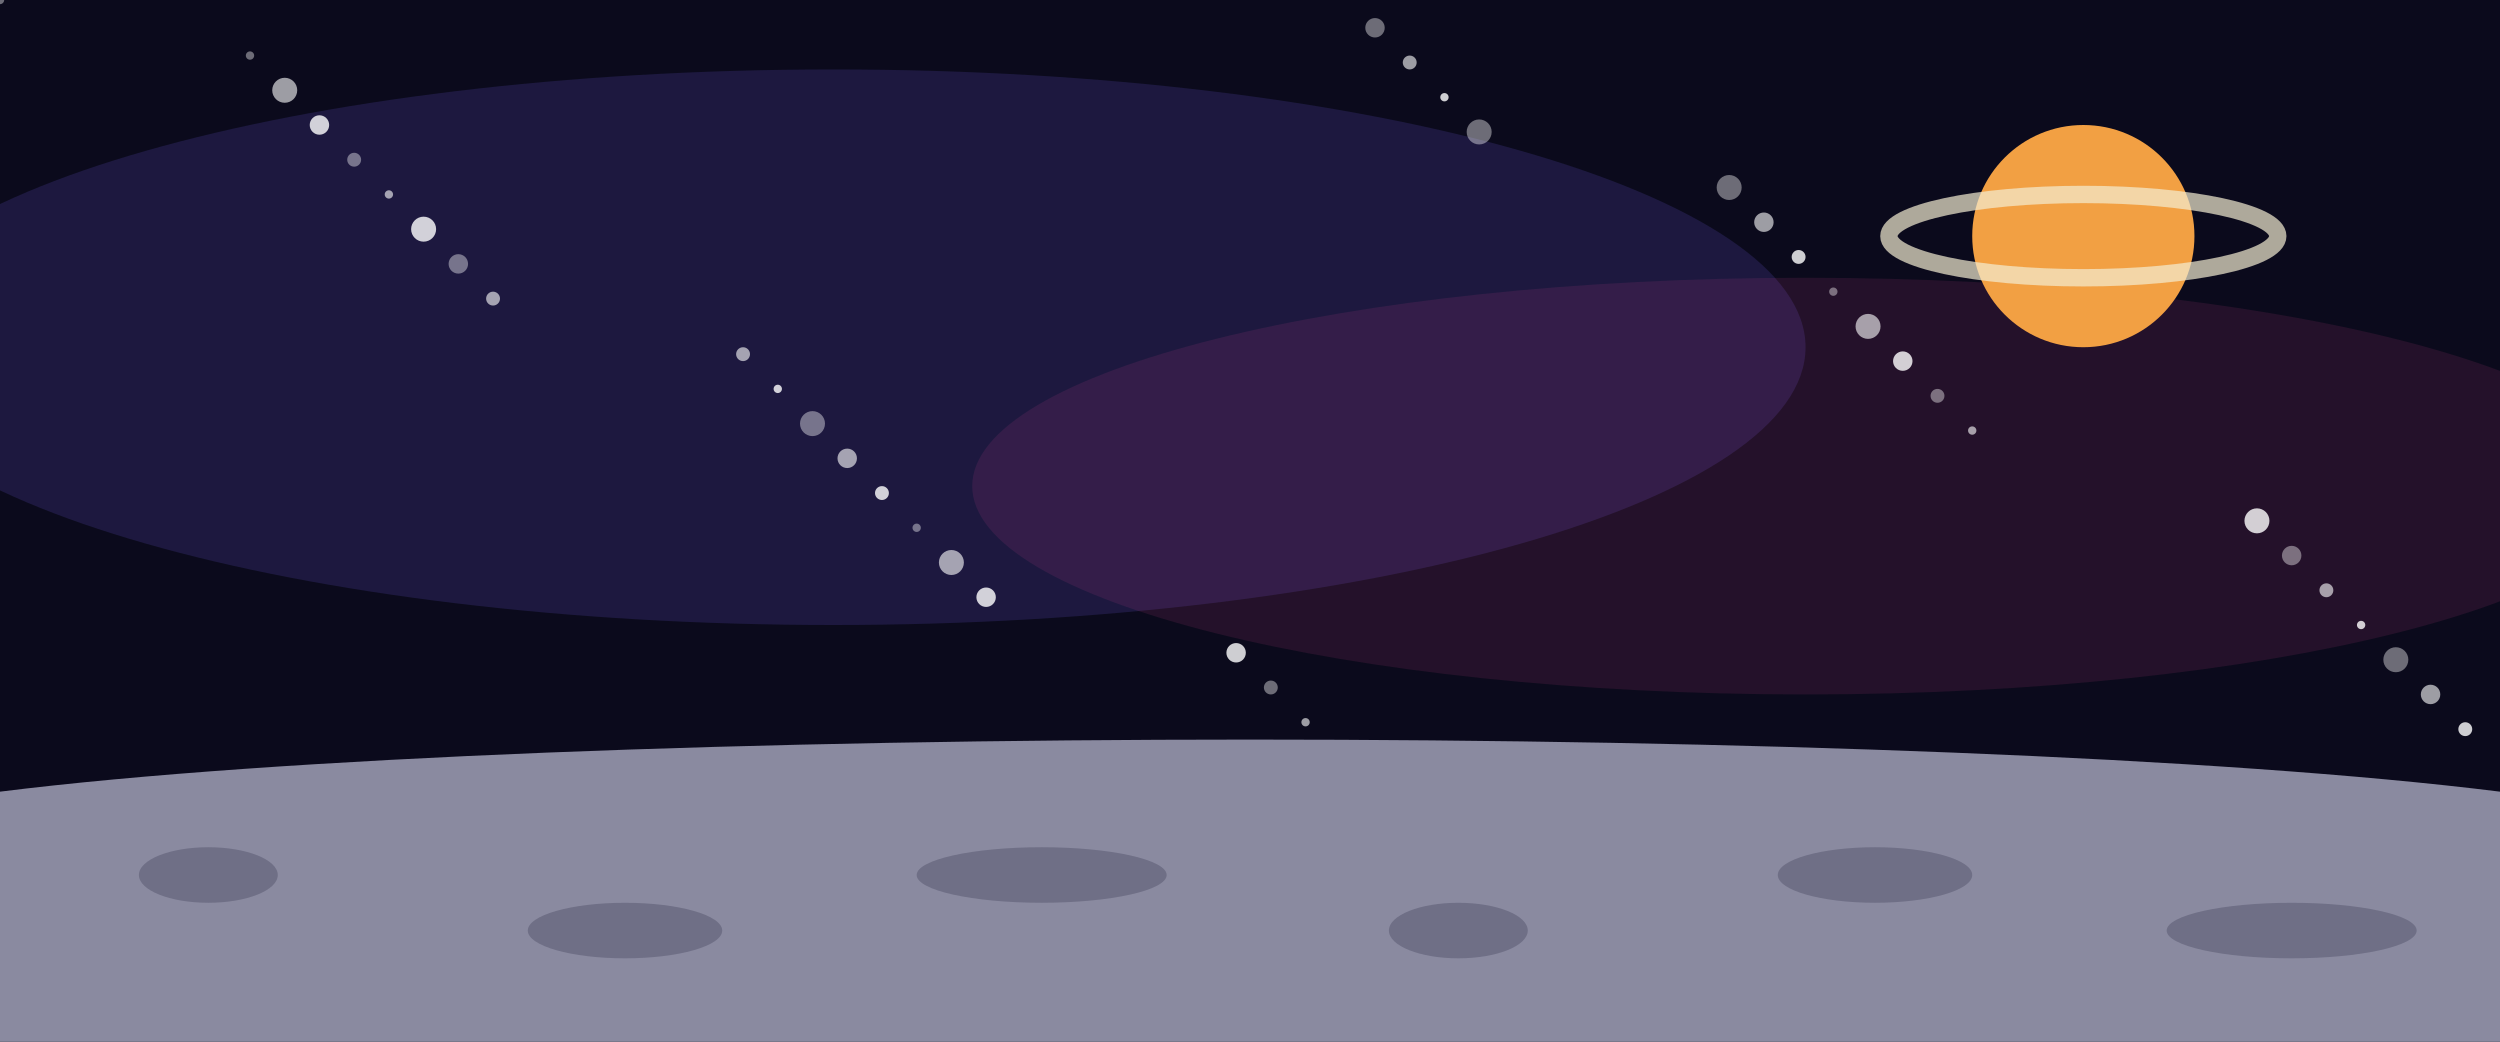
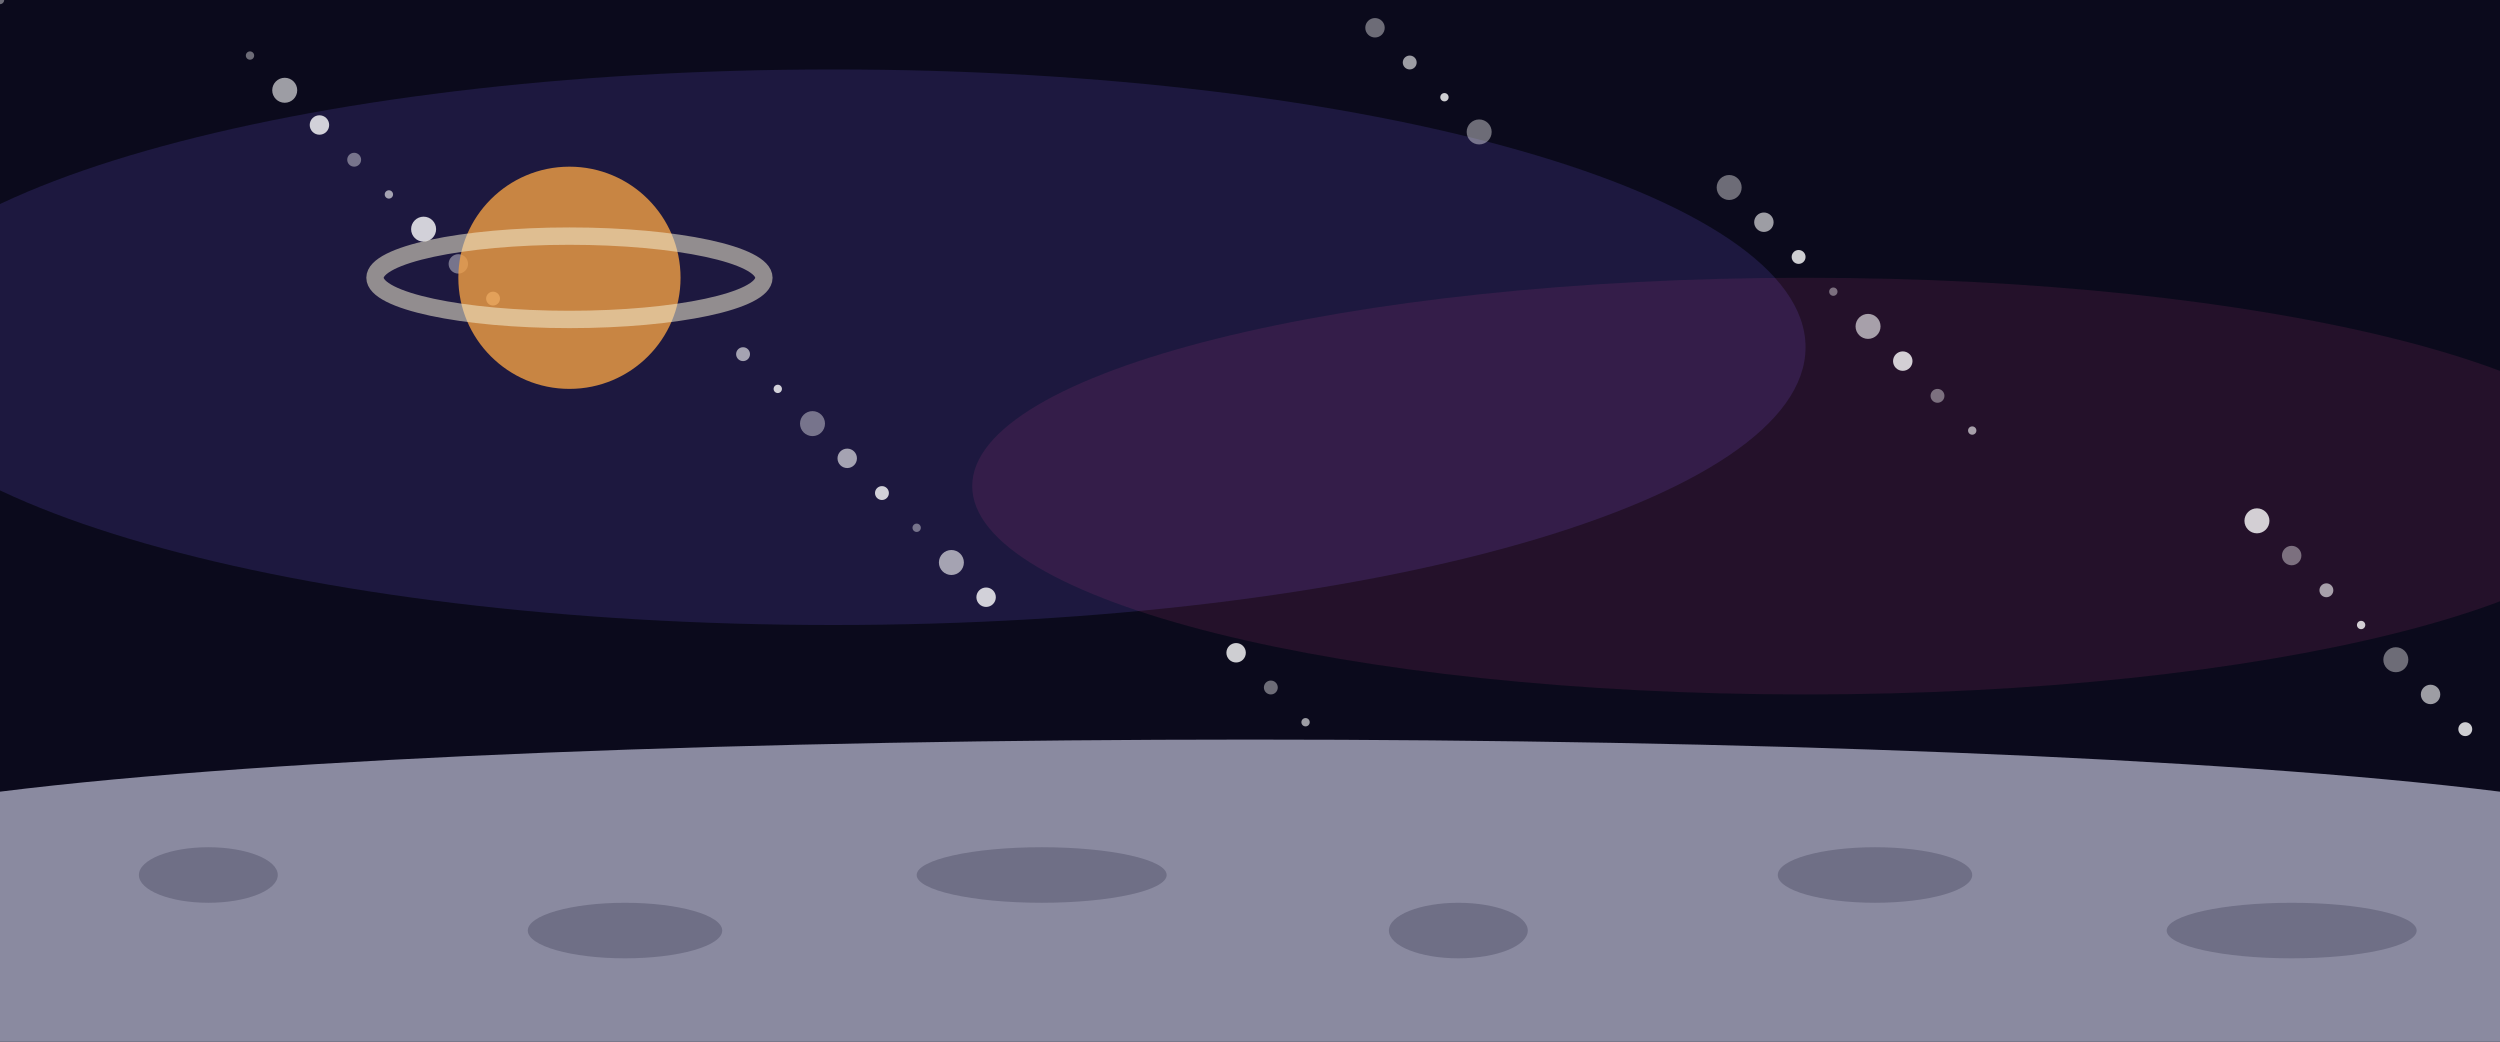
<svg xmlns="http://www.w3.org/2000/svg" viewBox="0 0 360 150" preserveAspectRatio="xMidYMax slice">
  <rect width="360" height="150" fill="#0b0a1c" />
  <ellipse cx="120" cy="50" rx="140" ry="40" fill="#6d5ae0" opacity=".18" />
  <ellipse cx="260" cy="70" rx="120" ry="30" fill="#e04890" opacity=".12" />
  <circle cx="0" cy="0" r="0.6" fill="#fff" opacity="0.4" />
  <circle cx="71" cy="43" r="1" fill="#fff" opacity="0.6" />
  <circle cx="142" cy="86" r="1.4" fill="#fff" opacity="0.8" />
  <circle cx="213" cy="19" r="1.8" fill="#fff" opacity="0.4" />
  <circle cx="284" cy="62" r="0.6" fill="#fff" opacity="0.6" />
  <circle cx="355" cy="105" r="1" fill="#fff" opacity="0.8" />
  <circle cx="66" cy="38" r="1.4" fill="#fff" opacity="0.4" />
  <circle cx="137" cy="81" r="1.8" fill="#fff" opacity="0.6" />
  <circle cx="208" cy="14" r="0.6" fill="#fff" opacity="0.8" />
  <circle cx="279" cy="57" r="1" fill="#fff" opacity="0.4" />
  <circle cx="350" cy="100" r="1.4" fill="#fff" opacity="0.6" />
  <circle cx="61" cy="33" r="1.8" fill="#fff" opacity="0.8" />
  <circle cx="132" cy="76" r="0.6" fill="#fff" opacity="0.4" />
  <circle cx="203" cy="9" r="1" fill="#fff" opacity="0.6" />
  <circle cx="274" cy="52" r="1.4" fill="#fff" opacity="0.8" />
  <circle cx="345" cy="95" r="1.8" fill="#fff" opacity="0.4" />
  <circle cx="56" cy="28" r="0.6" fill="#fff" opacity="0.6" />
  <circle cx="127" cy="71" r="1" fill="#fff" opacity="0.8" />
  <circle cx="198" cy="4" r="1.4" fill="#fff" opacity="0.4" />
  <circle cx="269" cy="47" r="1.8" fill="#fff" opacity="0.6" />
  <circle cx="340" cy="90" r="0.6" fill="#fff" opacity="0.8" />
  <circle cx="51" cy="23" r="1" fill="#fff" opacity="0.4" />
  <circle cx="122" cy="66" r="1.4" fill="#fff" opacity="0.6" />
  <circle cx="193" cy="109" r="1.8" fill="#fff" opacity="0.8" />
  <circle cx="264" cy="42" r="0.6" fill="#fff" opacity="0.4" />
  <circle cx="335" cy="85" r="1" fill="#fff" opacity="0.6" />
  <circle cx="46" cy="18" r="1.4" fill="#fff" opacity="0.8" />
  <circle cx="117" cy="61" r="1.8" fill="#fff" opacity="0.4" />
  <circle cx="188" cy="104" r="0.6" fill="#fff" opacity="0.6" />
  <circle cx="259" cy="37" r="1" fill="#fff" opacity="0.8" />
  <circle cx="330" cy="80" r="1.4" fill="#fff" opacity="0.4" />
  <circle cx="41" cy="13" r="1.8" fill="#fff" opacity="0.6" />
  <circle cx="112" cy="56" r="0.6" fill="#fff" opacity="0.8" />
  <circle cx="183" cy="99" r="1" fill="#fff" opacity="0.4" />
  <circle cx="254" cy="32" r="1.4" fill="#fff" opacity="0.6" />
  <circle cx="325" cy="75" r="1.8" fill="#fff" opacity="0.8" />
  <circle cx="36" cy="8" r="0.6" fill="#fff" opacity="0.4" />
  <circle cx="107" cy="51" r="1" fill="#fff" opacity="0.6" />
  <circle cx="178" cy="94" r="1.4" fill="#fff" opacity="0.8" />
  <circle cx="249" cy="27" r="1.8" fill="#fff" opacity="0.4" />
-   <circle cx="300" cy="34" r="16" fill="#f2a043" />
-   <ellipse cx="300" cy="34" rx="28" ry="6" fill="none" stroke="#f3ecd2" stroke-width="2.5" opacity=".7" />
+   <circle cx="82" cy="40" r="16" fill="#f2a043" opacity=".8" />
+   <ellipse cx="82" cy="40" rx="28" ry="6" fill="none" stroke="#f3ecd2" stroke-width="2.5" opacity=".55" />
  <path d="M0 114 C80 104 280 104 360 114 L360 150 L0 150 Z" fill="#8a8aa0" />
  <ellipse cx="30" cy="126" rx="10" ry="4" fill="#6f6f86" />
  <ellipse cx="90" cy="134" rx="14" ry="4" fill="#6f6f86" />
  <ellipse cx="150" cy="126" rx="18" ry="4" fill="#6f6f86" />
  <ellipse cx="210" cy="134" rx="10" ry="4" fill="#6f6f86" />
  <ellipse cx="270" cy="126" rx="14" ry="4" fill="#6f6f86" />
  <ellipse cx="330" cy="134" rx="18" ry="4" fill="#6f6f86" />
</svg>
